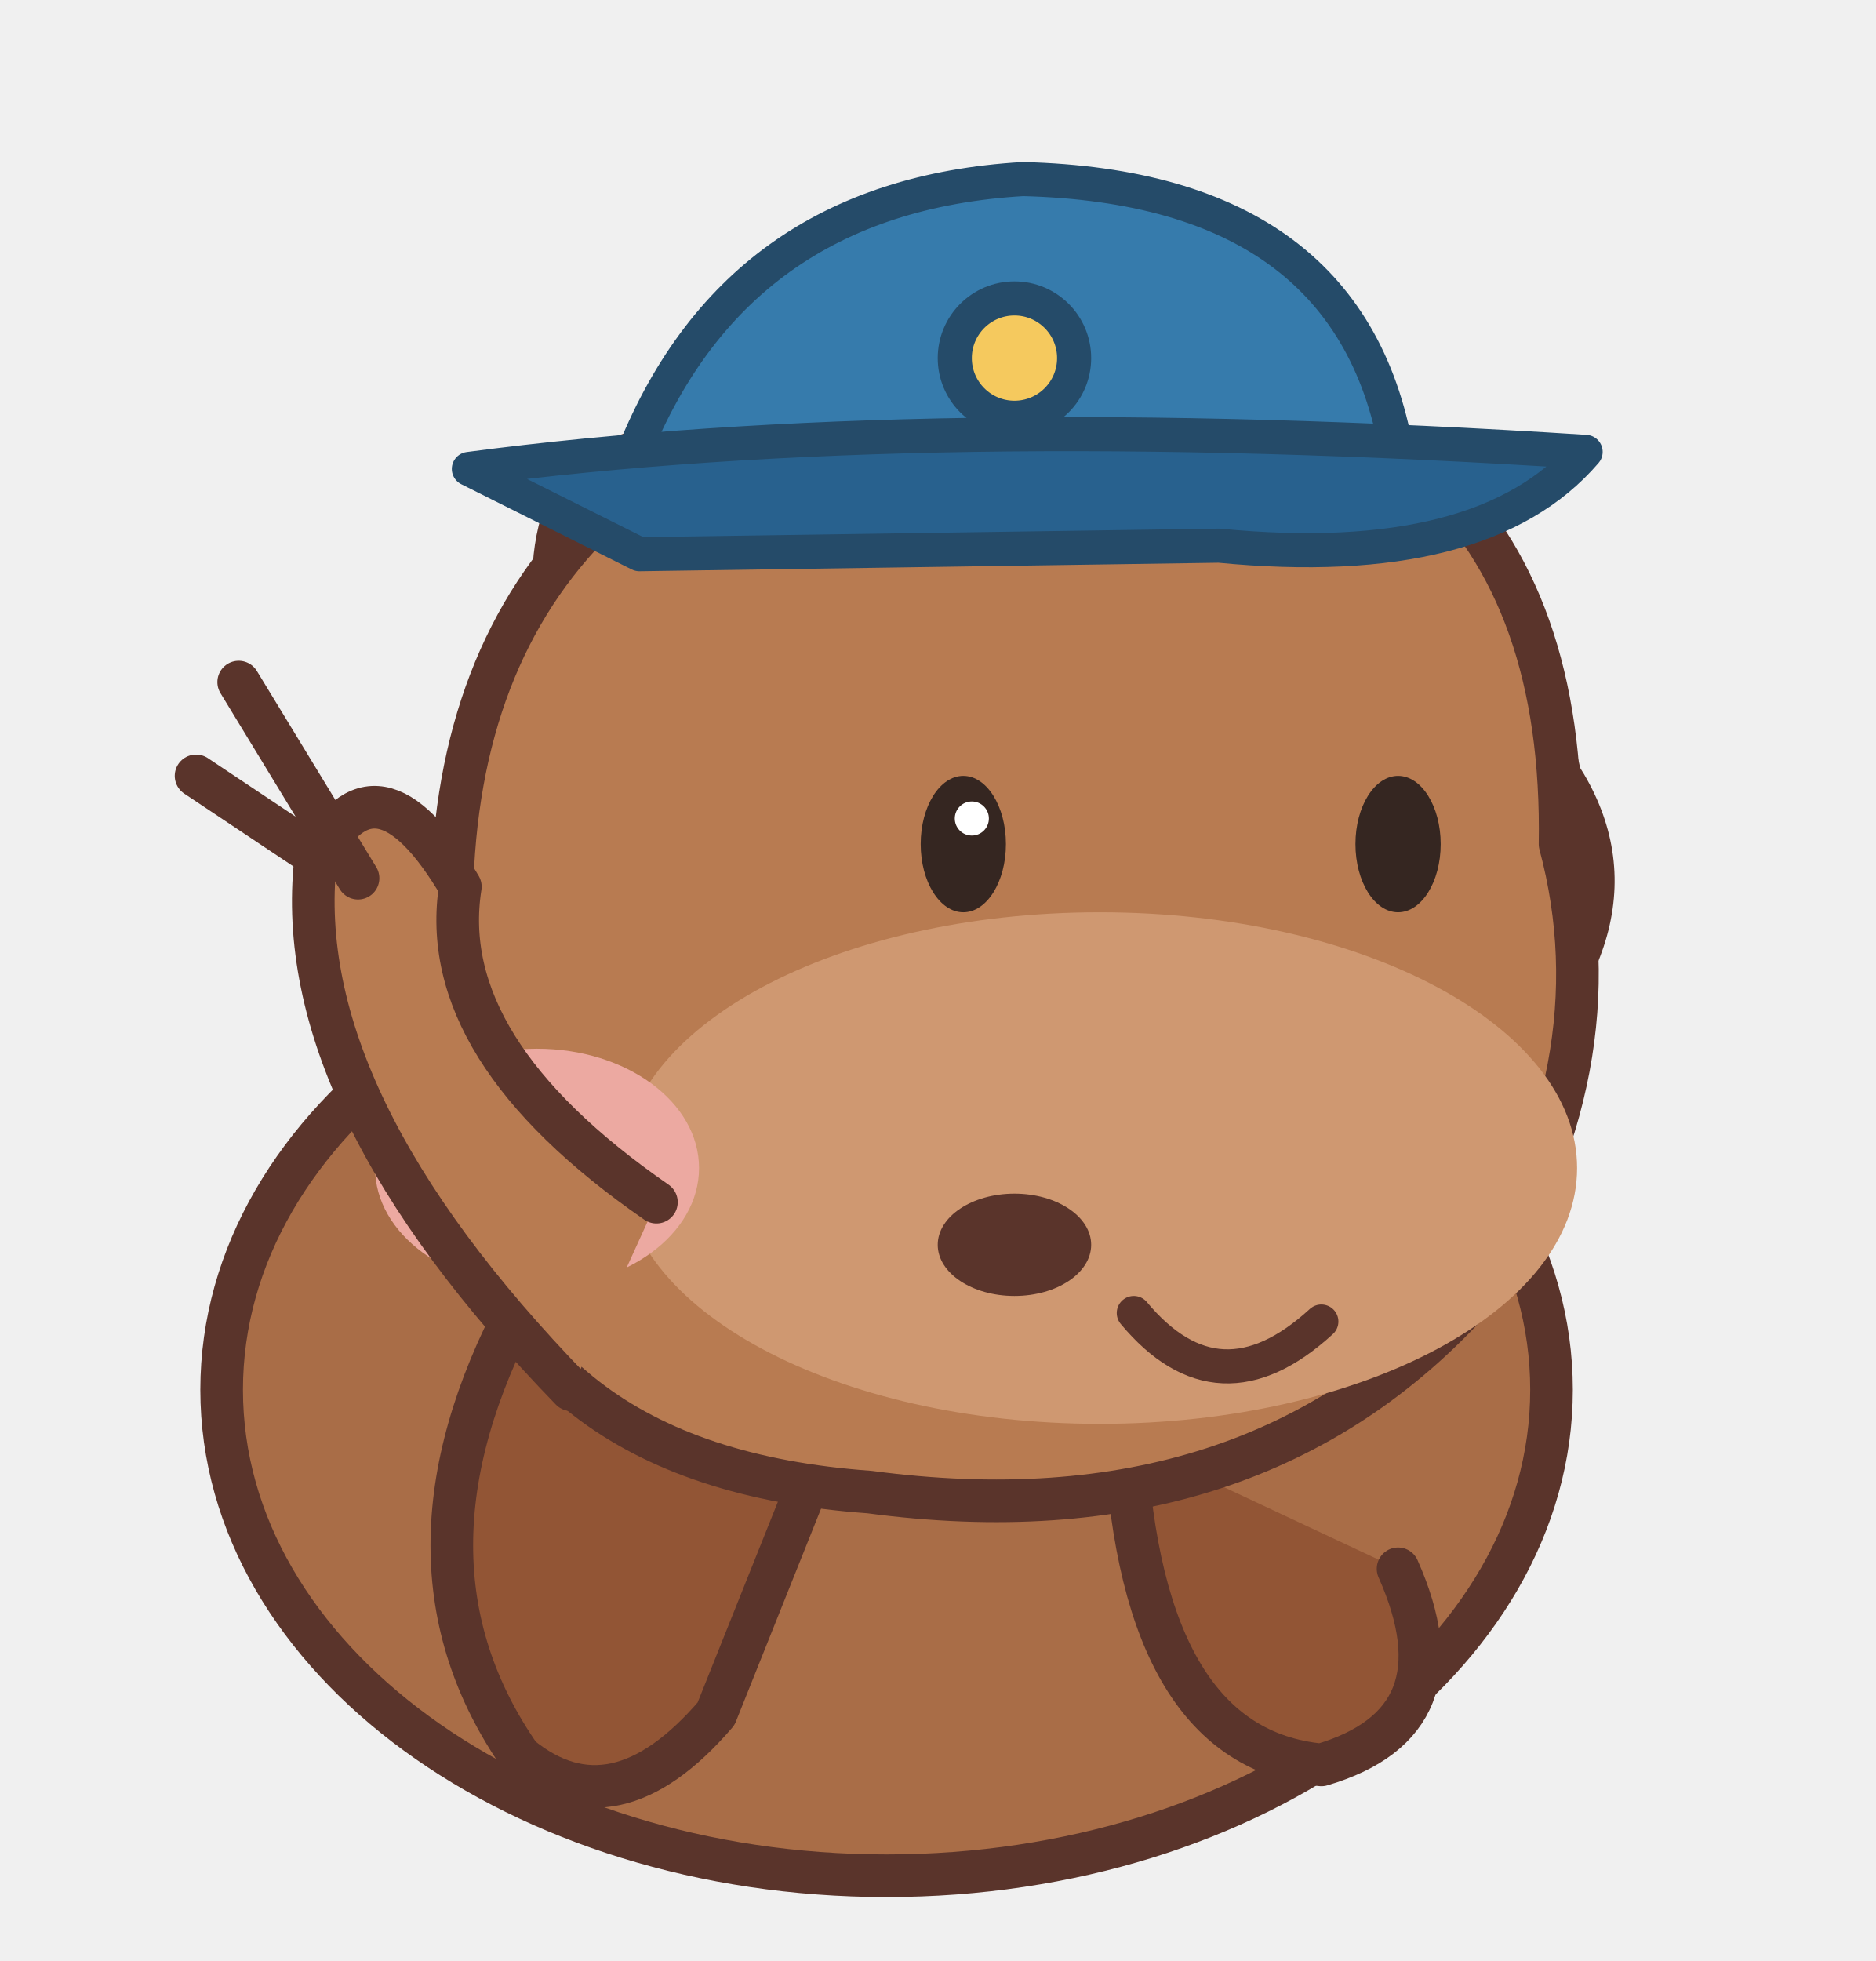
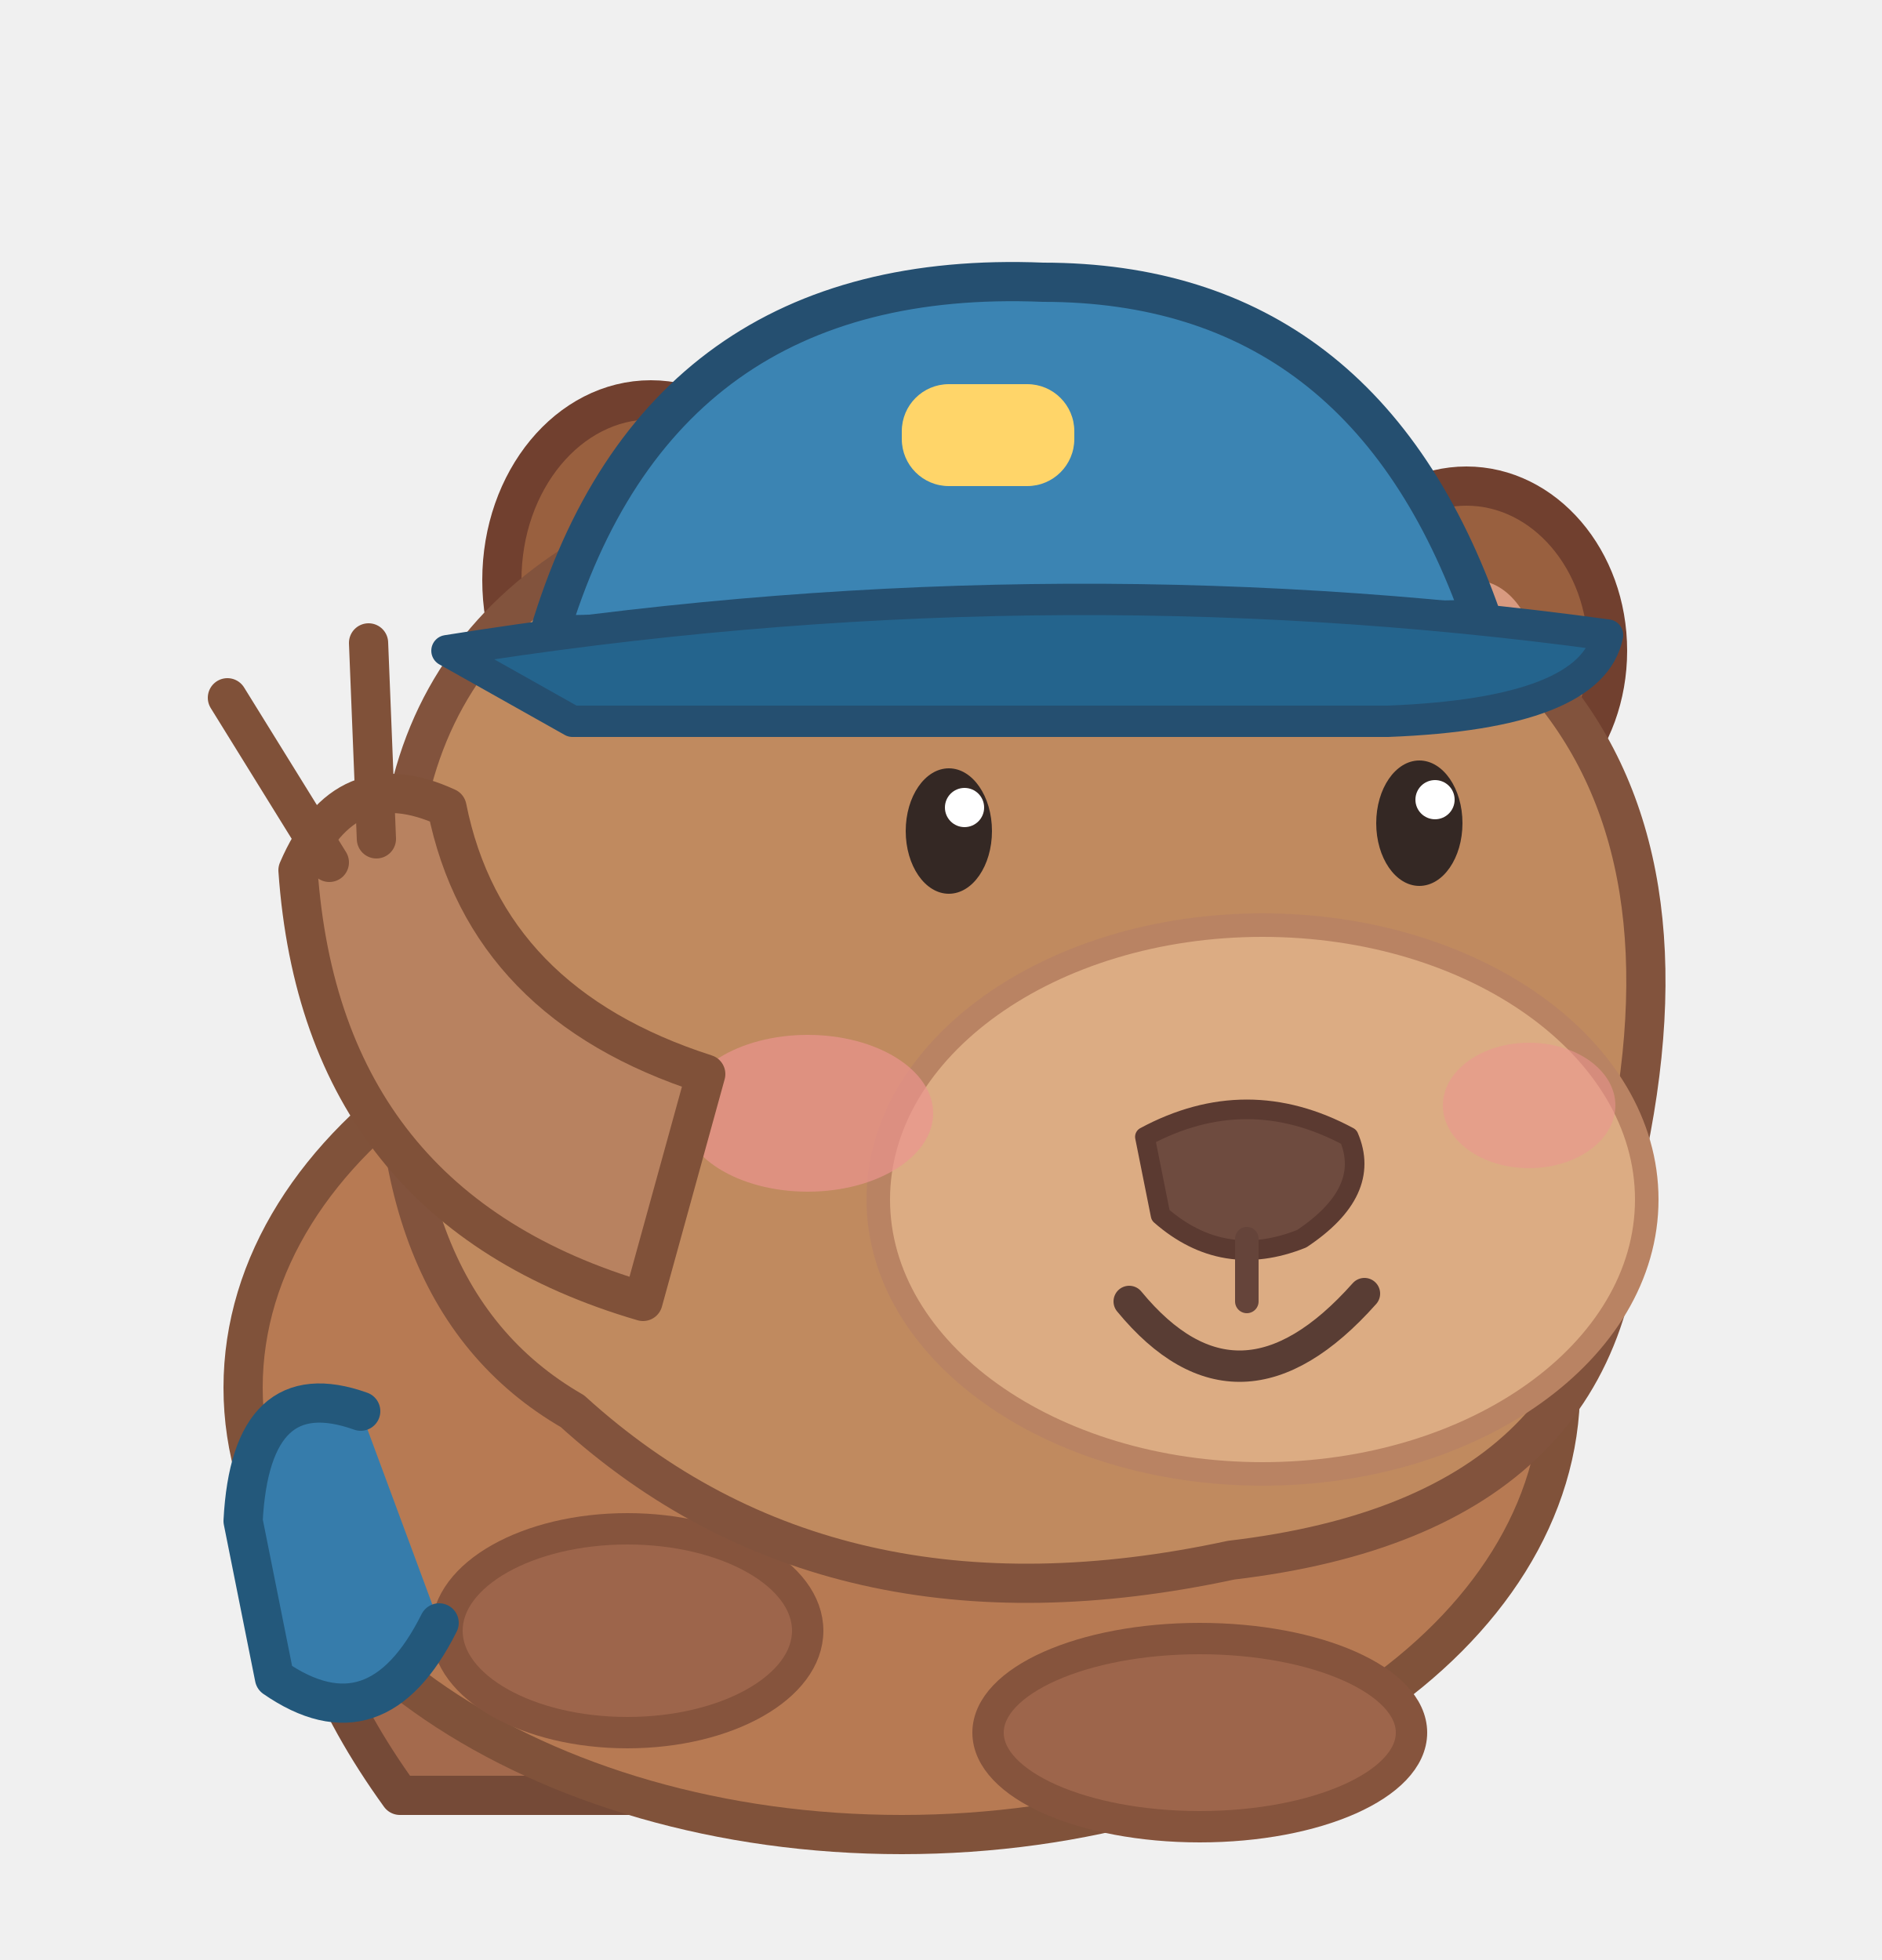
- <svg xmlns="http://www.w3.org/2000/svg" width="220" height="230" viewBox="0 0 220 230">
-   <g stroke="#5A342B" stroke-width="5" stroke-linejoin="round" stroke-linecap="round">
-     <ellipse cx="104" cy="163" rx="78" ry="57" fill="#A96D47" />
-     <path d="M61 153 Q45 183 61 206 Q72 215 84 201 L94 176" fill="#925535" />
-     <path d="M132 169 Q134 205 155 207 Q172 202 164 184" fill="#925535" />
-     <path d="M77 89 Q60 75 67 58 Q79 45 94 64 L100 91" fill="#995632" />
-     <path d="M157 96 Q180 75 183 91 Q194 108 174 127" fill="#995632" />
-     <path d="M53 105 Q54 49 119 40 Q184 41 183 99 Q190 125 173 152 Q147 181 102 175 Q60 172 53 137 Z" fill="#B87B51" />
-     <ellipse cx="129" cy="137" rx="56" ry="30" fill="#CF9871" stroke="none" />
-     <ellipse cx="63" cy="137" rx="19" ry="14" fill="#ECA9A1" stroke="none" />
-     <ellipse cx="119" cy="146" rx="9" ry="6" fill="#5A342B" stroke="none" />
-     <ellipse cx="113" cy="99" rx="5" ry="8" fill="#352621" stroke="none" />
-     <ellipse cx="164" cy="99" rx="5" ry="8" fill="#352621" stroke="none" />
-     <circle cx="114" cy="96" r="2" fill="white" stroke="none" />
-     <path d="M133 154 Q143 166 155 155" fill="none" stroke-width="4" />
-     <path d="M67 163 Q34 129 37 101 Q44 87 54 104 Q51 123 77 141" fill="#B87B51" />
-     <path d="M38 101 L23 91 M42 103 L28 80" fill="none" stroke-width="5" />
-   </g>
-   <g stroke="#254B69" stroke-width="4" stroke-linejoin="round">
-     <path d="M74 54 Q86 23 120 21 Q159 22 164 54 Z" fill="#367BAC" />
-     <path d="M55 55 Q108 48 186 53 Q174 67 143 64 L75 65 Z" fill="#28618E" />
-     <circle cx="119" cy="42" r="7" fill="#F5C95E" />
+ <svg xmlns="http://www.w3.org/2000/svg" width="240" height="250" viewBox="0 0 240 250">
+   <g stroke-linejoin="round" stroke-linecap="round">
+     <path d="M48 160 Q25 193 51 229 L96 229 L107 198" fill="#A46A4D" stroke="#754A37" stroke-width="5" />
+     <ellipse cx="115" cy="177" rx="84" ry="57" fill="#B77A53" stroke="#80523A" stroke-width="5" />
+     <ellipse cx="80" cy="208" rx="23" ry="13" fill="#9D654B" stroke="#86543D" stroke-width="4" />
+     <ellipse cx="153" cy="221" rx="27" ry="12" fill="#9D654B" stroke="#86543D" stroke-width="4" />
+     <ellipse cx="83" cy="74" rx="19" ry="23" fill="#99603F" stroke="#71402F" stroke-width="5" />
+     <ellipse cx="82" cy="76" rx="9" ry="12" fill="#D89A80" />
+     <ellipse cx="187" cy="83" rx="18" ry="21" fill="#99603F" stroke="#71402F" stroke-width="5" />
+     <ellipse cx="188" cy="85" rx="8" ry="11" fill="#D89A80" />
+     <path d="M51 121 Q47 71 106 60 Q157 48 197 87 Q216 109 207 149 Q208 193 157 199 Q106 210 73 180 Q47 165 51 121 Z" fill="#C08A5F" stroke="#82533D" stroke-width="5" />
+     <path d="M81 87 Q114 66 146 77" fill="none" stroke="#E4B88C" stroke-width="6" opacity=".65" />
+     <ellipse id="muzzle" cx="161" cy="153" rx="49" ry="35" fill="#DCAC83" stroke="#B98363" stroke-width="3" />
+     <ellipse id="left-blush" cx="103" cy="142" rx="16" ry="10" fill="#EC9490" opacity=".68" />
+     <ellipse id="right-blush" cx="195" cy="141" rx="11" ry="8" fill="#EC9490" opacity=".55" />
+     <g id="eyes" fill="#342824">
+       <ellipse cx="121" cy="106" rx="5.5" ry="8" />
+       <ellipse cx="181" cy="105" rx="5.5" ry="8" />
+       <circle cx="123" cy="103" r="2.5" fill="white" />
+       <circle cx="183" cy="102" r="2.5" fill="white" />
+     </g>
+     <path d="M110 91 Q121 87 132 90 M171 91 Q181 86 190 90" fill="none" stroke="#8C634A" stroke-width="3" opacity=".65" />
+     <path id="nose" d="M146 145 Q159 138 172 145 Q175 152 166 158 Q156 162 148 155 Z" fill="#6E4B3F" stroke="#5B3A31" stroke-width="2.5" />
+     <path id="philtrum" d="M159 158 L159 166" fill="none" stroke="#65443A" stroke-width="3" />
+     <path id="mouth" d="M144 166 Q158 183 174 165" fill="none" stroke="#593D34" stroke-width="4" stroke-linecap="round" />
+     <g fill="#B88260" stroke="#805139" stroke-width="5" stroke-linejoin="round" stroke-linecap="round">
+       <path d="M82 166 Q41 154 38 111 Q44 97 57 103 Q62 128 90 137 Z" />
+       <path d="M42 110 L29 89 M48 107 L47 82" fill="none" />
+     </g>
+     <path d="M46 180 Q32 175 31 194 L35 214 Q48 223 56 207" fill="#367CAB" stroke="#23587B" stroke-width="5" />
+     <path d="M70 81 Q84 34 133 36 Q174 36 189 79 Z" fill="#3B84B3" stroke="#254F70" stroke-width="5" />
+     <path d="M57 83 Q132 71 205 81 Q203 91 177 92 L73 92 Z" fill="#24648D" stroke="#254F70" stroke-width="4" />
+     <rect x="115" y="49" width="22" height="13" rx="6" fill="#FFD569" />
  </g>
</svg>
